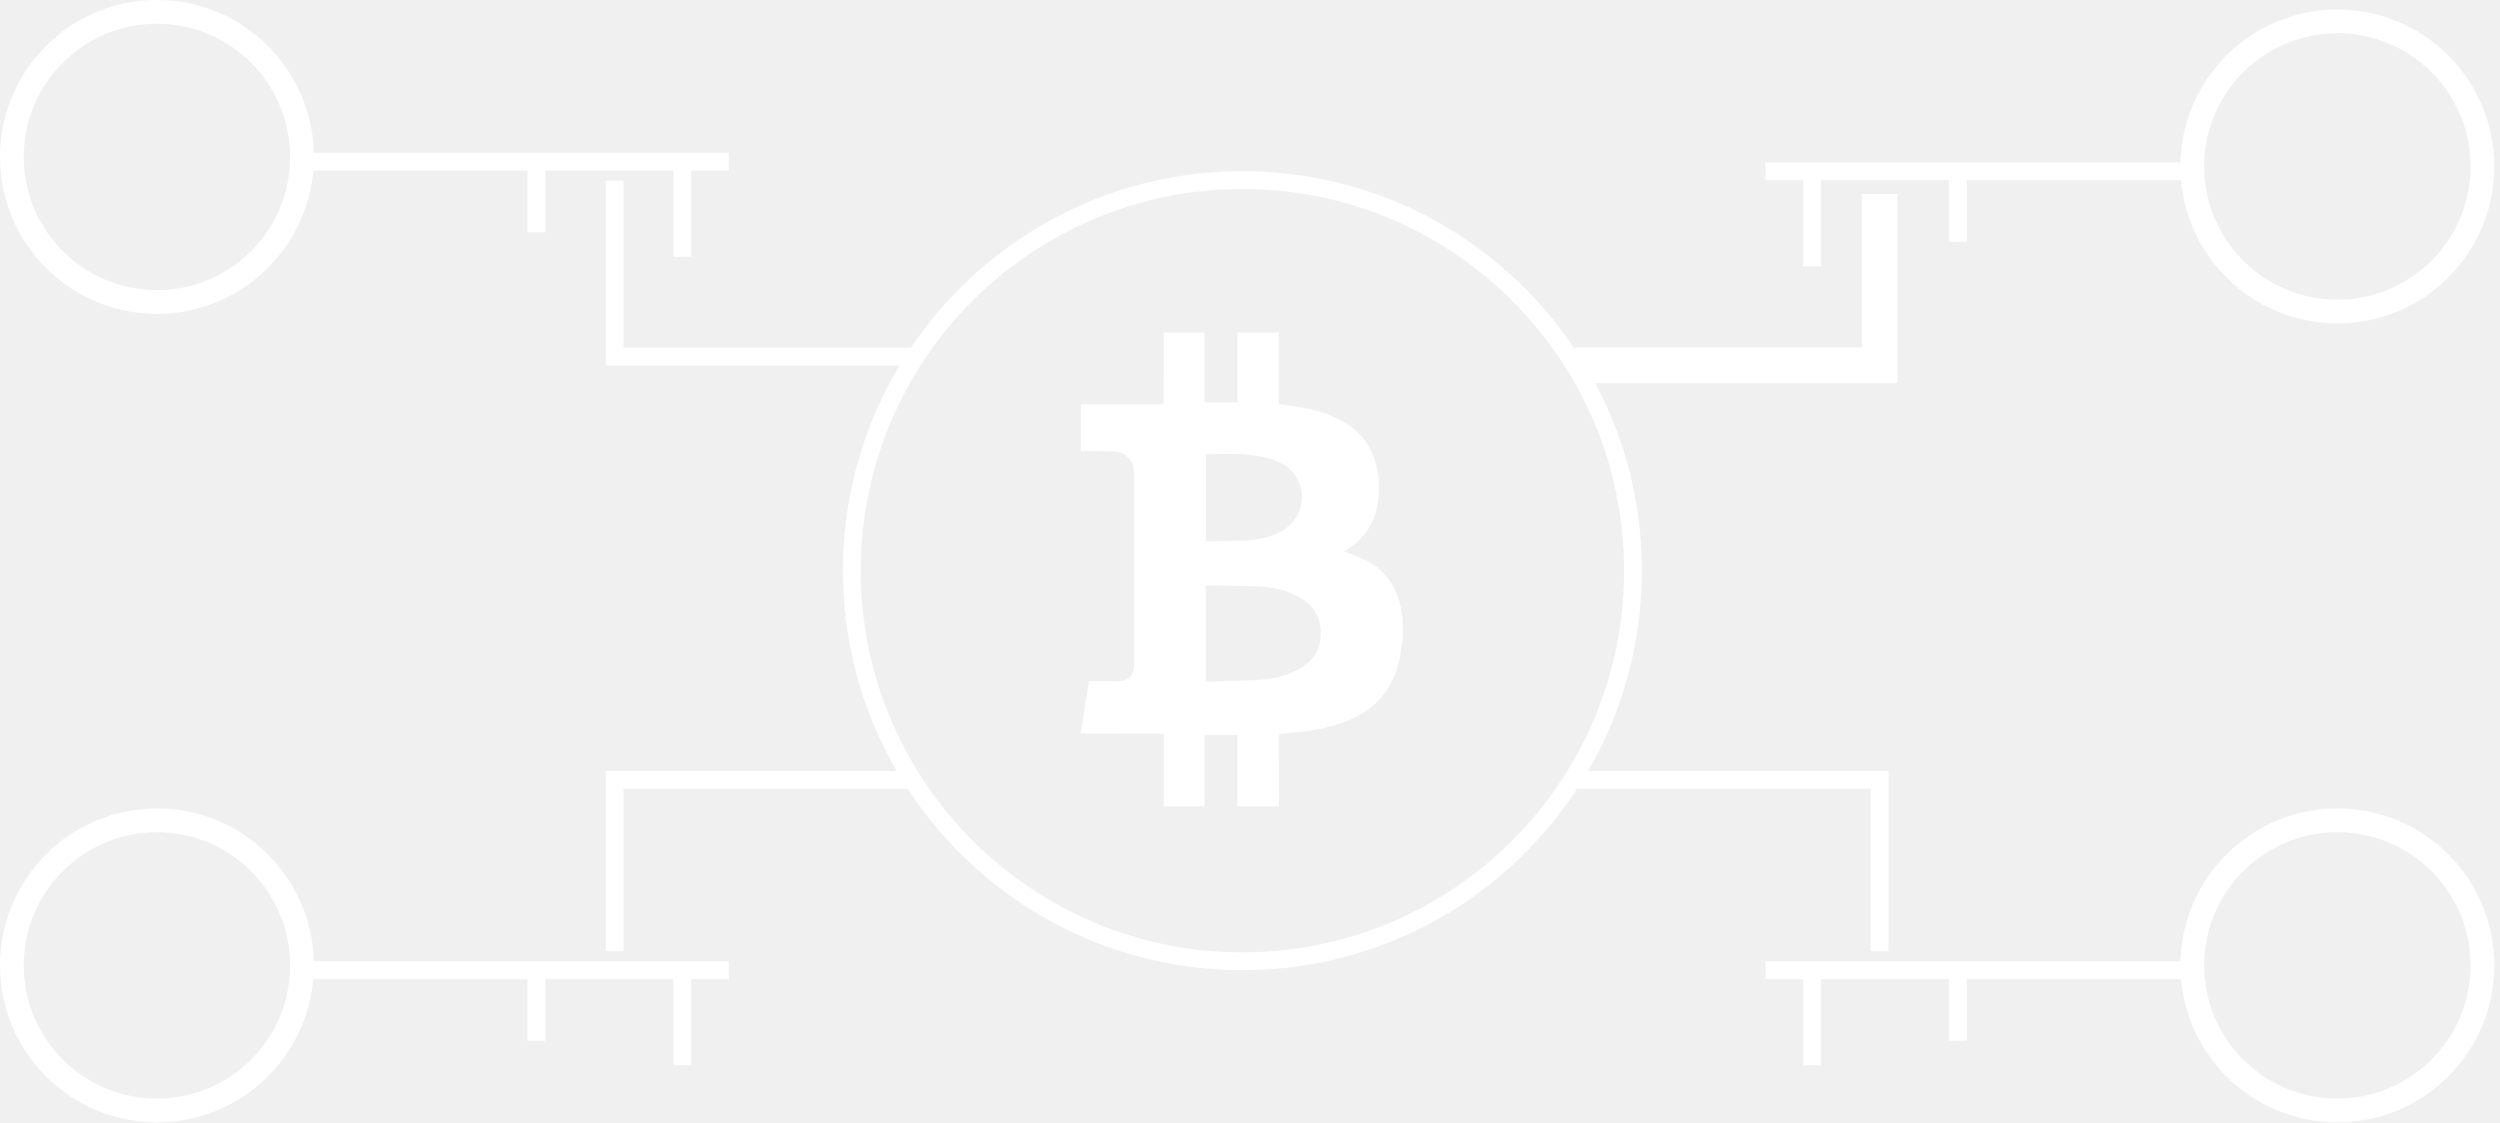
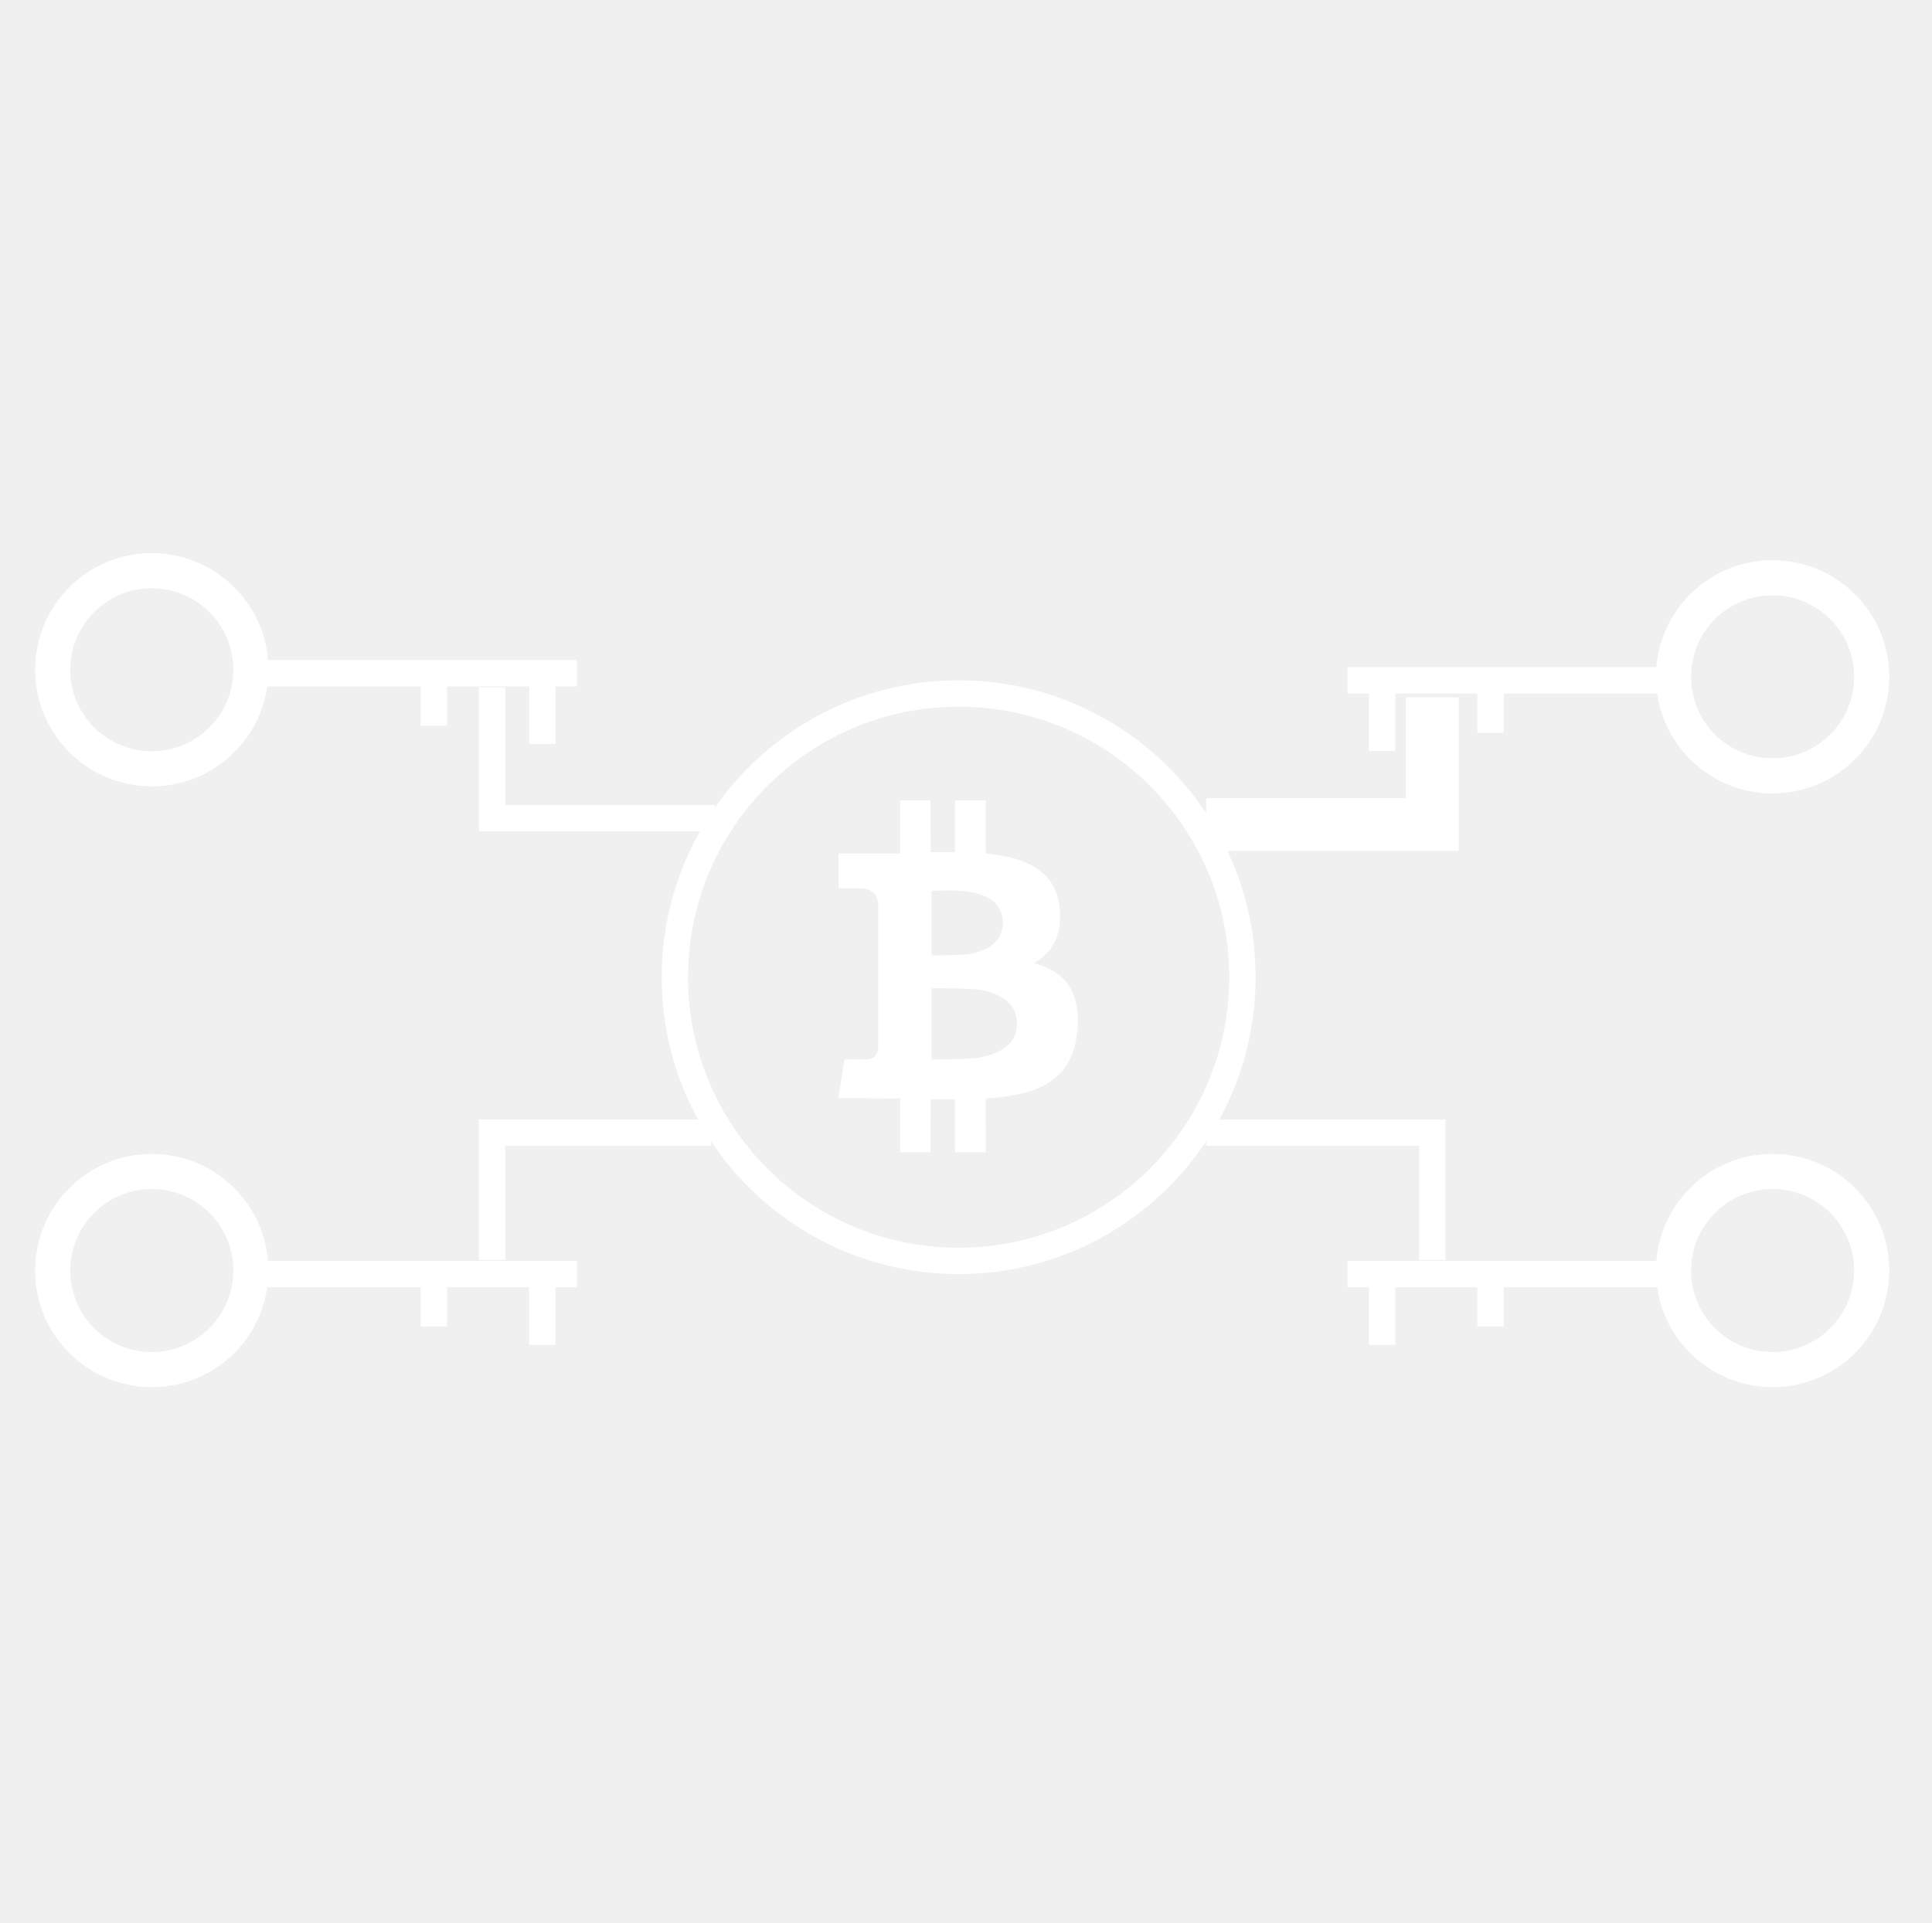
- <svg xmlns="http://www.w3.org/2000/svg" width="421" height="189" viewBox="0 0 421 189" fill="none">
-   <path d="M153.962 60.064H103.508V30.432" stroke="white" stroke-width="3" />
-   <path d="M153.161 131.339H103.508V160.169" stroke="white" stroke-width="3" />
-   <path fill-rule="evenodd" clip-rule="evenodd" d="M203.076 76.505V91.126C203.2 91.139 203.3 91.162 203.4 91.159C205.637 91.112 207.878 91.131 210.11 90.99C212 90.871 213.853 90.447 215.587 89.577C219.165 87.782 220.358 83.344 218.123 80.078C217.071 78.539 215.541 77.769 213.877 77.267C210.345 76.203 206.729 76.449 203.076 76.505M203.071 98.627V114.732C203.194 114.748 203.294 114.773 203.393 114.77C206.395 114.682 209.4 114.668 212.394 114.471C214.386 114.339 216.34 113.842 218.177 112.959C219.992 112.086 221.52 110.865 222.123 108.741C222.912 105.966 222.261 102.761 219.339 100.892C217.189 99.516 214.796 98.941 212.344 98.789C209.453 98.611 206.55 98.645 203.652 98.591C203.464 98.588 203.276 98.614 203.071 98.627M182 123.478C182 123.331 182 123.183 182 123.035C182.033 122.974 182.085 122.916 182.095 122.851C182.346 121.251 182.593 119.651 182.843 118.051C183.015 116.949 183.192 115.848 183.37 114.728C183.634 114.728 183.841 114.728 184.047 114.728C185.506 114.726 186.965 114.757 188.423 114.714C190.095 114.666 190.987 113.641 190.987 111.854C190.987 101.112 190.986 90.369 190.985 79.627C190.985 77.954 190.015 76.597 188.492 76.174C188.076 76.06 187.637 75.986 187.208 75.979C185.472 75.949 183.736 75.953 182 75.944V68.078H195.951C195.951 67.773 195.95 67.555 195.951 67.336C195.957 63.558 195.963 59.779 195.969 56H202.85C202.856 59.709 202.861 63.418 202.867 67.127C202.867 67.343 202.867 67.559 202.867 67.756H208.375V56H215.36C215.352 56.111 215.337 56.22 215.337 56.33C215.336 60.114 215.337 63.897 215.339 67.681C215.339 67.805 215.363 67.929 215.378 68.07C215.761 68.114 216.121 68.154 216.482 68.199C219.141 68.525 221.766 69.015 224.272 70.06C226.923 71.165 229.188 72.791 230.66 75.468C231.71 77.378 232.116 79.477 232.192 81.659C232.358 86.469 230.7 90.248 226.652 92.665C226.542 92.731 226.442 92.816 226.298 92.919C227.003 93.153 227.65 93.345 228.283 93.581C232.16 95.023 234.878 97.644 235.83 102.034C235.985 102.749 236.085 103.477 236.21 104.199V107.634C236.105 108.378 236.01 109.124 235.894 109.867C235.095 115.015 232.52 118.737 228.015 120.891C224.843 122.407 221.466 123.008 218.037 123.359C217.147 123.45 216.255 123.522 215.339 123.605C215.339 124.438 215.338 125.211 215.34 125.984C215.346 129.249 215.353 132.513 215.36 135.777H208.375V123.759H202.867C202.867 123.989 202.867 124.208 202.867 124.425C202.861 128.21 202.856 131.993 202.85 135.777H195.969V123.571C195.697 123.571 195.509 123.571 195.322 123.571C191.106 123.554 186.889 123.536 182.672 123.516C182.448 123.516 182.224 123.491 182 123.478" fill="white" />
-   <path d="M265.28 61.505H316.534V32.675" stroke="white" stroke-width="6" />
-   <path d="M265.28 131.339H316.534V160.169" stroke="white" stroke-width="3" />
-   <circle cx="209.22" cy="96.102" r="65.771" stroke="white" stroke-width="3" />
-   <circle cx="26.428" cy="26.428" r="24.428" stroke="white" stroke-width="4" />
-   <path d="M49.051 27.229H90.331M122.729 27.229H114.891M114.891 27.229V43.246M114.891 27.229H90.331M90.331 27.229V39.112" stroke="white" stroke-width="3" />
-   <circle cx="26.428" cy="162.572" r="24.428" stroke="white" stroke-width="4" />
-   <path d="M49.051 163.373H90.331M122.729 163.373H114.891M114.891 163.373V179.39M114.891 163.373H90.331M90.331 163.373V175.256" stroke="white" stroke-width="3" />
-   <circle r="24.428" transform="matrix(-1 0 0 1 393.615 28.0296)" stroke="white" stroke-width="4" />
-   <path d="M370.992 28.831L329.711 28.831M297.314 28.831L305.152 28.831M305.152 28.831V44.847M305.152 28.831L329.711 28.831M329.711 28.831V40.714" stroke="white" stroke-width="3" />
-   <circle r="24.428" transform="matrix(-1 0 0 1 393.615 162.572)" stroke="white" stroke-width="4" />
-   <path d="M370.992 163.373H329.711M297.314 163.373H305.152M305.152 163.373V179.39M305.152 163.373H329.711M329.711 163.373V175.256" stroke="white" stroke-width="3" />
+ <svg xmlns="http://www.w3.org/2000/svg" width="220" height="219" viewBox="0 0 220 219" fill="none">
+   <path d="M81.388 93.191H56.028V78.296" stroke="white" stroke-width="3" />
+   <path d="M80.986 129.017H56.028V143.509" stroke="white" stroke-width="3" />
+   <path fill-rule="evenodd" clip-rule="evenodd" d="M106.075 101.455V108.804C106.137 108.811 106.188 108.822 106.238 108.821C107.362 108.797 108.488 108.807 109.61 108.736C110.561 108.676 111.492 108.463 112.363 108.026C114.162 107.124 114.761 104.893 113.638 103.251C113.109 102.478 112.34 102.09 111.504 101.838C109.729 101.303 107.911 101.427 106.075 101.455M106.073 112.575V120.67C106.135 120.678 106.185 120.69 106.235 120.689C107.743 120.644 109.254 120.638 110.759 120.539C111.76 120.472 112.742 120.223 113.666 119.779C114.578 119.34 115.346 118.726 115.649 117.659C116.046 116.264 115.718 114.653 114.25 113.713C113.169 113.022 111.966 112.732 110.734 112.656C109.281 112.566 107.822 112.584 106.365 112.557C106.27 112.555 106.176 112.568 106.073 112.575M95.481 125.066C95.481 124.991 95.481 124.917 95.481 124.843C95.498 124.812 95.524 124.783 95.529 124.75C95.656 123.946 95.779 123.142 95.905 122.338C95.992 121.784 96.081 121.23 96.17 120.667C96.303 120.667 96.407 120.667 96.51 120.667C97.244 120.666 97.977 120.682 98.71 120.661C99.55 120.636 99.999 120.121 99.999 119.223C99.999 113.823 99.998 108.423 99.998 103.024C99.998 102.183 99.51 101.501 98.745 101.289C98.535 101.231 98.315 101.194 98.099 101.19C97.227 101.175 96.354 101.177 95.481 101.173V97.219H102.494C102.494 97.066 102.494 96.956 102.494 96.846C102.497 94.947 102.5 93.047 102.503 91.148H105.962C105.965 93.012 105.967 94.876 105.97 96.741C105.97 96.849 105.97 96.958 105.97 97.057H108.739V91.148H112.25C112.246 91.204 112.238 91.259 112.238 91.314C112.238 93.216 112.238 95.117 112.239 97.019C112.239 97.082 112.251 97.144 112.259 97.215C112.451 97.237 112.632 97.257 112.813 97.28C114.15 97.444 115.47 97.69 116.729 98.215C118.062 98.771 119.201 99.588 119.94 100.933C120.468 101.894 120.672 102.948 120.71 104.046C120.794 106.463 119.96 108.362 117.926 109.578C117.87 109.611 117.82 109.653 117.748 109.705C118.102 109.823 118.427 109.919 118.745 110.038C120.694 110.763 122.06 112.08 122.539 114.287C122.617 114.646 122.667 115.012 122.73 115.375V117.101C122.677 117.476 122.629 117.851 122.571 118.224C122.169 120.812 120.875 122.683 118.611 123.765C117.016 124.527 115.319 124.829 113.596 125.006C113.148 125.051 112.7 125.087 112.239 125.129C112.239 125.548 112.239 125.937 112.24 126.325C112.243 127.966 112.246 129.607 112.25 131.248H108.739V125.207H105.97C105.97 125.323 105.97 125.432 105.97 125.542C105.967 127.444 105.965 129.346 105.962 131.248H102.503V125.112C102.366 125.112 102.272 125.112 102.178 125.112C100.058 125.103 97.939 125.095 95.82 125.085C95.707 125.084 95.594 125.072 95.481 125.066" fill="white" />
+   <path d="M137.342 93.915H163.104V79.424" stroke="white" stroke-width="6" />
+   <path d="M137.342 129.017H163.104V143.509" stroke="white" stroke-width="3" />
+   <circle cx="109.164" cy="111.305" r="32.314" stroke="white" stroke-width="3" />
+   <circle cx="17.284" cy="76.284" r="11.284" stroke="white" stroke-width="4" />
+   <path d="M28.655 76.686H49.405M65.689 76.686H61.749M61.749 76.686V84.737M61.749 76.686H49.405M49.405 76.686V82.66" stroke="white" stroke-width="3" />
+   <circle cx="17.284" cy="144.716" r="11.284" stroke="white" stroke-width="4" />
+   <path d="M28.655 145.119H49.405M65.689 145.119H61.749M61.749 145.119V153.17M61.749 145.119H49.405M49.405 145.119V151.092" stroke="white" stroke-width="3" />
+   <circle r="11.284" transform="matrix(-1 0 0 1 201.848 77.0891)" stroke="white" stroke-width="4" />
+   <path d="M190.477 77.491H169.728M153.443 77.491H157.383M157.383 77.491V85.542M157.383 77.491H169.728M169.728 77.491V83.464" stroke="white" stroke-width="3" />
+   <circle r="11.284" transform="matrix(-1 0 0 1 201.848 144.716)" stroke="white" stroke-width="4" />
+   <path d="M190.477 145.119H169.728M153.443 145.119H157.383M157.383 145.119V153.17M157.383 145.119H169.728M169.728 145.119V151.092" stroke="white" stroke-width="3" />
</svg>
